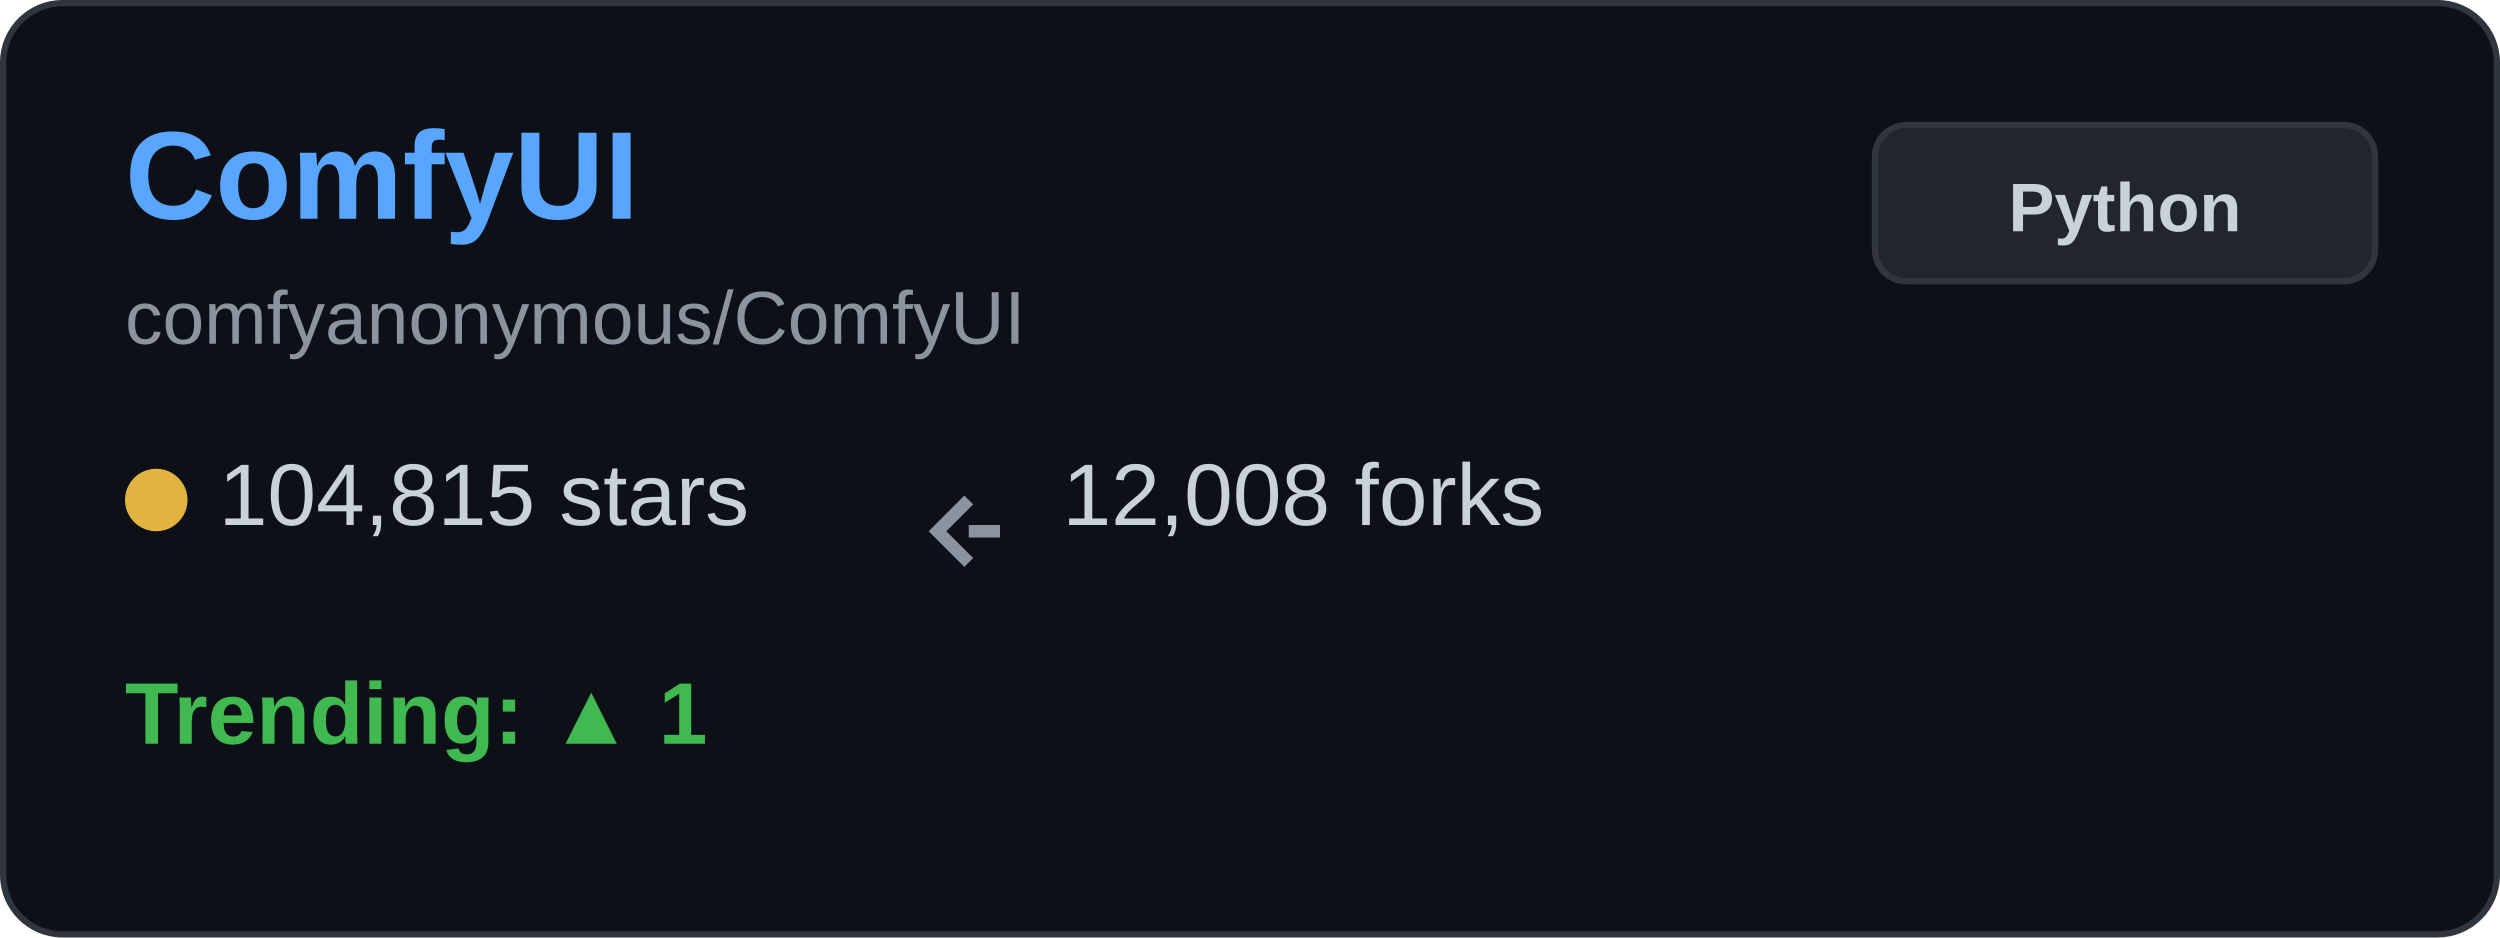
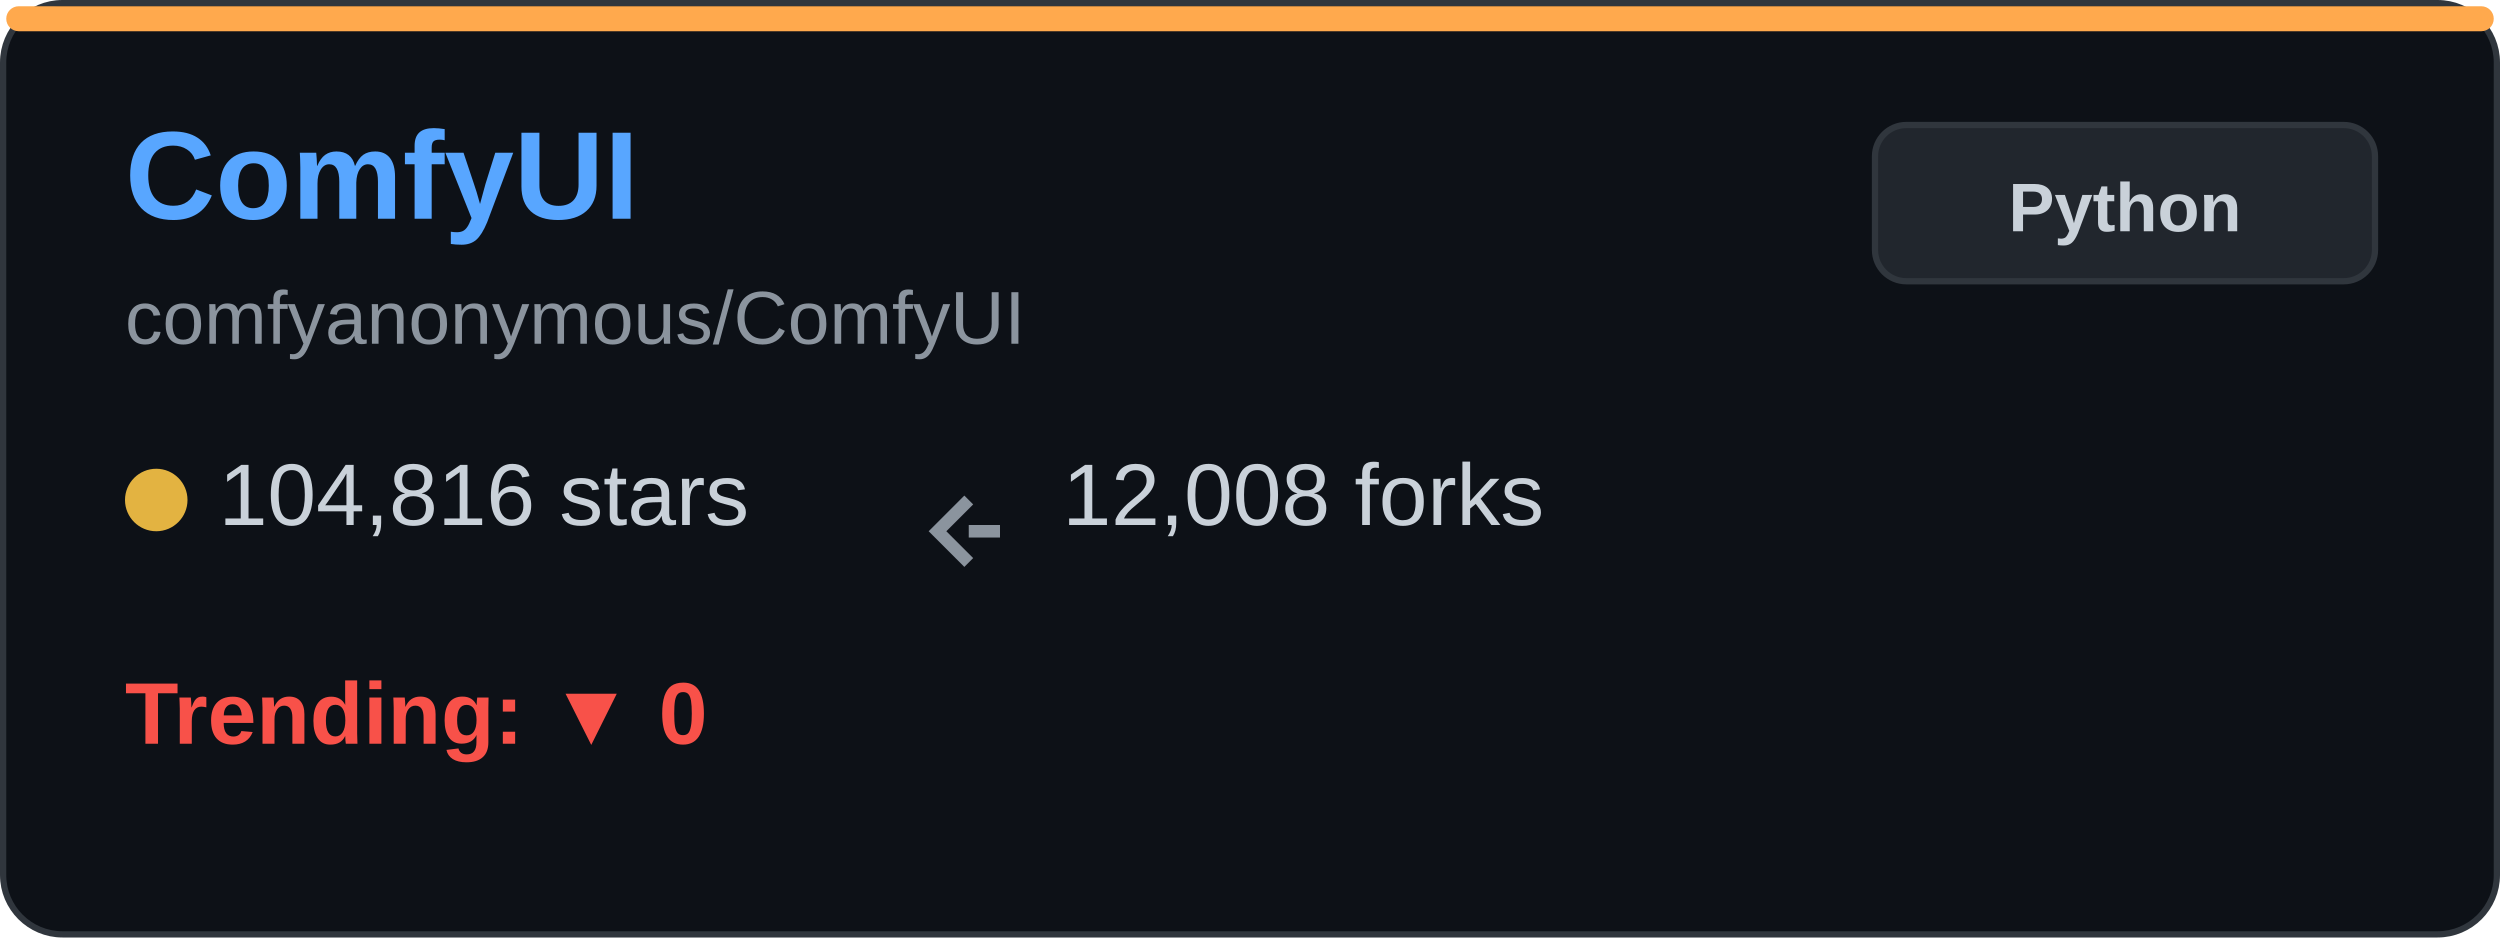
<svg xmlns="http://www.w3.org/2000/svg" width="400" height="150" viewBox="0 0 400 150" fill="none">
  <rect x="0.5" y="0.5" width="399" height="149" rx="9.5" fill="#0d1117" stroke="#30363d" />
+   <rect x="1" y="1" width="398" height="4" rx="2" fill="#ffa94d" />
  <text x="20" y="35" font-family="Arial, sans-serif" font-size="20" font-weight="bold" fill="#58a6ff">ComfyUI</text>
  <text x="20" y="55" font-family="Arial, sans-serif" font-size="12" fill="#8b949e">comfyanonymous/ComfyUI</text>
  <g transform="translate(20, 80)">
    <circle cx="5" cy="0" r="5" fill="#e3b341" />
-     <text x="15" y="4" font-family="Arial, sans-serif" font-size="14" fill="#c9d1d9">104,815 stars</text>
+     <text x="15" y="4" font-family="Arial, sans-serif" font-size="14" fill="#c9d1d9">104,816 stars</text>
  </g>
  <g transform="translate(150, 80)">
    <path d="M5 0 L0 5 L5 10 M5 5 L10 5" stroke="#8b949e" stroke-width="2" fill="none" />
    <text x="20" y="4" font-family="Arial, sans-serif" font-size="14" fill="#c9d1d9">12,008 forks</text>
  </g>
  <g transform="translate(20, 115)">
-     <text x="0" y="4" font-family="Arial, sans-serif" font-size="14" font-weight="bold" fill="#3fb950">Trending: ▲ 1</text>
+     <text x="0" y="4" font-family="Arial, sans-serif" font-size="14" font-weight="bold" fill="#f85149">Trending: ▼ 0</text>
  </g>
  <rect x="300" y="20" width="80" height="25" rx="5" fill="#21262d" stroke="#30363d" />
  <text x="340" y="37" font-family="Arial, sans-serif" font-size="11" font-weight="bold" fill="#c9d1d9" text-anchor="middle">Python</text>
</svg>
